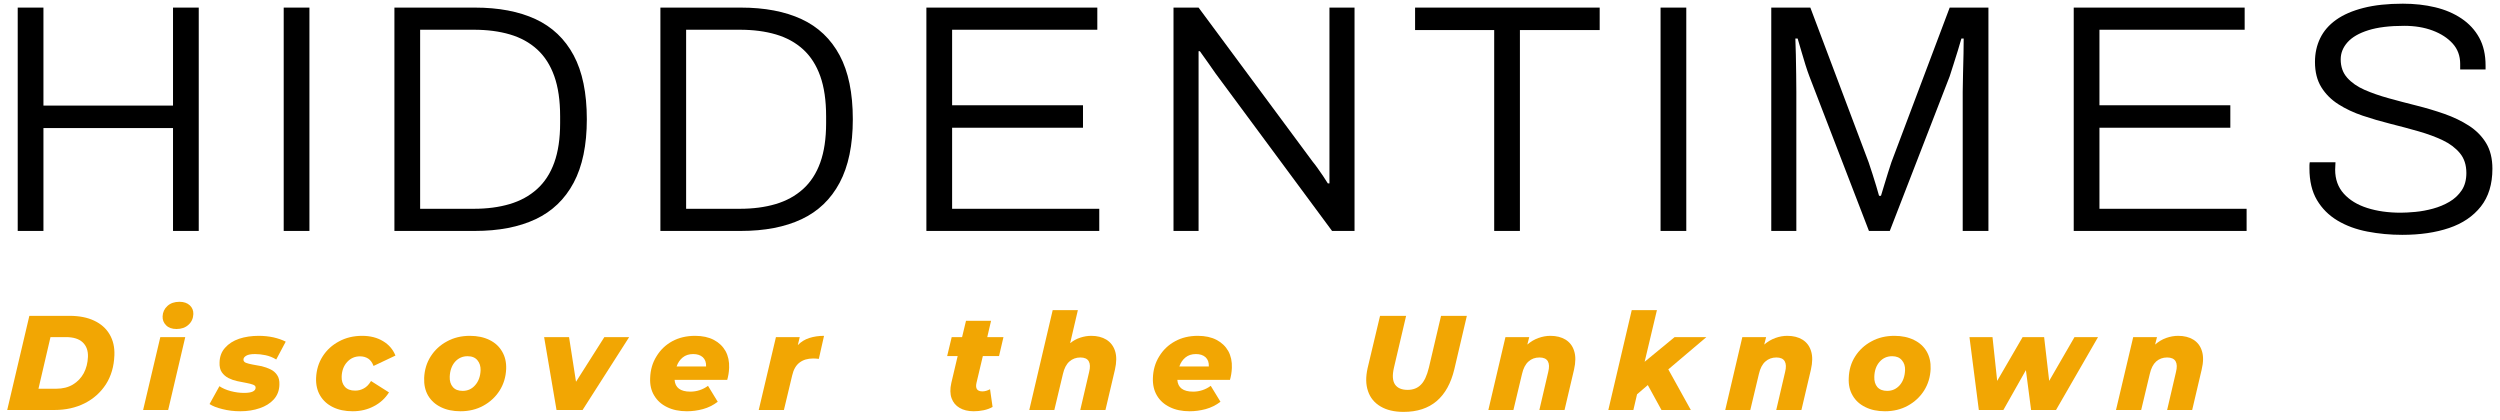
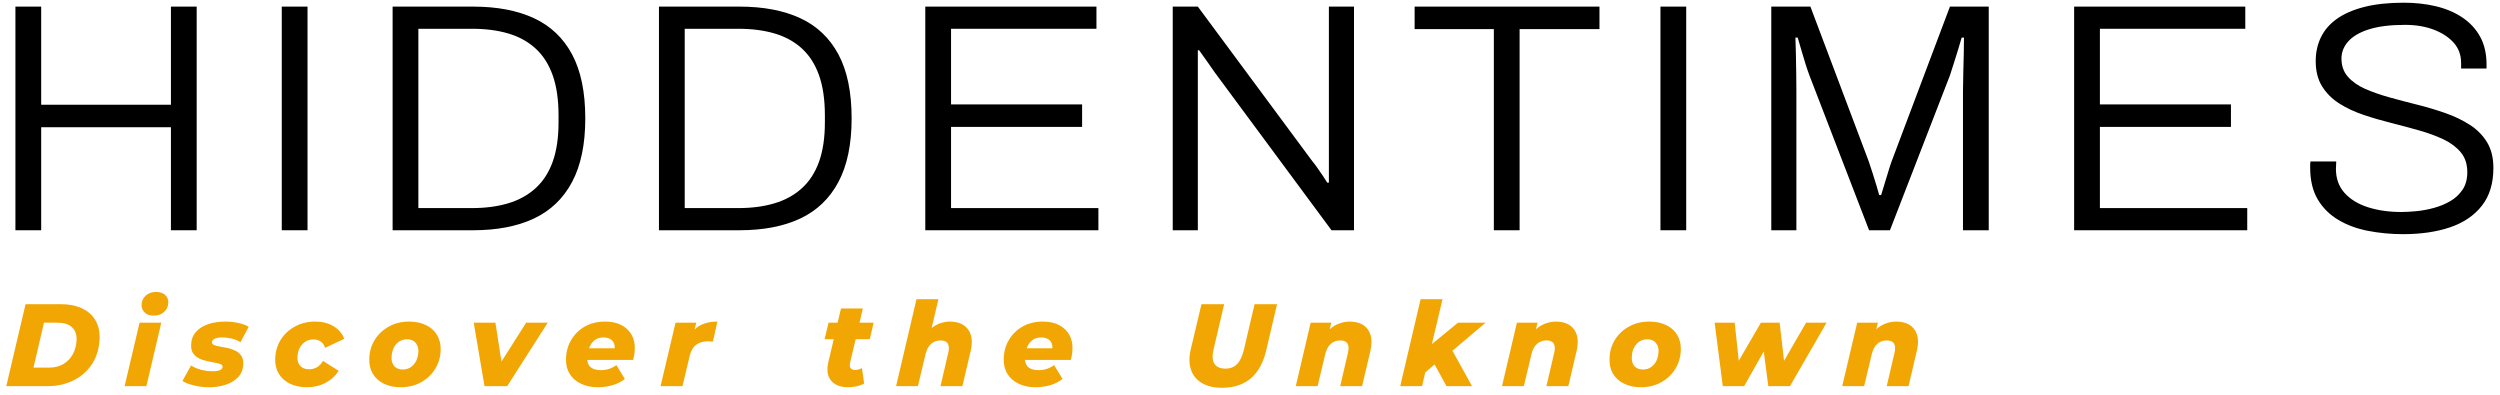
- <svg xmlns="http://www.w3.org/2000/svg" viewBox="512.5 89.5 1975.66 331.5" role="img" aria-label="HiddenTimes" class="ht-logo" part="svg">
+ <svg xmlns="http://www.w3.org/2000/svg" viewBox="512.5 63 2269.28 358" role="img" aria-label="HiddenTimes" class="ht-logo" part="svg">
  <g class="ht-wordmark" part="wordmark" fill="#000000">
-     <path class="ht-letter" part="letter" style="--i:0" d="M546.83 272L526.5 272L526.5 95.5L546.83 95.5L546.83 172.94L649.23 172.94L649.23 95.5L669.56 95.5L669.56 272L649.23 272L649.23 190.7L546.83 190.7L546.83 272Z" />
-     <path class="ht-letter" part="letter" style="--i:1" d="M757.03 272L736.7 272L736.7 95.5L757.03 95.5L757.03 272Z" />
-     <path class="ht-letter" part="letter" style="--i:2" d="M887.74 272L824.19 272L824.19 95.5L887.74 95.5Q916.05 95.5 935.73 104.63Q955.41 113.77 965.83 133.19Q976.25 152.62 976.25 183.75L976.25 183.75Q976.25 214.37 965.83 233.92Q955.41 253.48 935.73 262.74Q916.05 272 887.74 272L887.74 272ZM844.52 113L844.52 254.5L886.97 254.5Q902.67 254.5 915.27 250.77Q927.88 247.04 936.89 238.94Q945.89 230.83 950.52 217.97Q955.15 205.1 955.15 186.84L955.15 186.84L955.15 181.43Q955.15 162.65 950.52 149.66Q945.89 136.67 937.01 128.56Q928.14 120.46 915.53 116.73Q902.92 113 886.97 113L886.97 113L844.52 113Z" />
-     <path class="ht-letter" part="letter" style="--i:3" d="M1097.94 272L1034.39 272L1034.39 95.5L1097.94 95.5Q1126.25 95.5 1145.93 104.63Q1165.61 113.77 1176.03 133.19Q1186.45 152.62 1186.45 183.75L1186.45 183.75Q1186.45 214.37 1176.03 233.92Q1165.61 253.48 1145.93 262.74Q1126.25 272 1097.94 272L1097.94 272ZM1054.72 113L1054.72 254.5L1097.17 254.5Q1112.87 254.5 1125.47 250.77Q1138.08 247.04 1147.09 238.94Q1156.09 230.83 1160.72 217.97Q1165.35 205.1 1165.35 186.84L1165.35 186.84L1165.35 181.43Q1165.35 162.65 1160.72 149.66Q1156.09 136.67 1147.21 128.56Q1138.34 120.46 1125.73 116.73Q1113.12 113 1097.17 113L1097.17 113L1054.72 113Z" />
-     <path class="ht-letter" part="letter" style="--i:4" d="M1381.21 272L1244.59 272L1244.59 95.5L1379.67 95.5L1379.67 113L1264.92 113L1264.92 172.69L1368.35 172.69L1368.35 190.44L1264.92 190.44L1264.92 254.5L1381.21 254.5L1381.21 272Z" />
-     <path class="ht-letter" part="letter" style="--i:5" d="M1459.69 272L1439.88 272L1439.88 95.5L1459.69 95.5L1550 217.45Q1551.55 219.26 1553.73 222.34Q1555.92 225.43 1558.11 228.65Q1560.29 231.86 1561.84 234.44L1561.84 234.44L1563.12 234.44Q1563.12 230.06 1563.12 225.82Q1563.12 221.57 1563.12 217.45L1563.12 217.45L1563.12 95.5L1582.94 95.5L1582.94 272L1565.18 272L1473.07 147.47Q1471.27 144.9 1467.41 139.37Q1463.55 133.84 1460.72 129.98L1460.72 129.98L1459.69 129.98Q1459.69 134.35 1459.69 138.6Q1459.69 142.84 1459.69 147.47L1459.69 147.47L1459.69 272Z" />
-     <path class="ht-letter" part="letter" style="--i:6" d="M1713.63 272L1693.31 272L1693.31 113.25L1630.79 113.25L1630.79 95.5L1776.67 95.5L1776.67 113.25L1713.63 113.25L1713.63 272Z" />
-     <path class="ht-letter" part="letter" style="--i:7" d="M1845.11 272L1824.78 272L1824.78 95.5L1845.11 95.5L1845.11 272Z" />
-     <path class="ht-letter" part="letter" style="--i:8" d="M1932.08 272L1912.27 272L1912.27 95.5L1943.15 95.5L1989.2 217.71Q1990.75 222.09 1992.29 227.1Q1993.83 232.12 1995.25 236.62Q1996.66 241.13 1997.44 244.21L1997.44 244.21L1998.98 244.21Q2000.01 240.61 2001.55 235.72Q2003.1 230.83 2004.51 226.07Q2005.93 221.31 2007.21 217.71L2007.21 217.71L2053.27 95.5L2083.88 95.5L2083.88 272L2063.56 272L2063.56 162.14Q2063.56 155.71 2063.82 147.6Q2064.07 139.5 2064.2 131.78Q2064.33 124.06 2064.33 119.94L2064.33 119.94L2062.53 119.94Q2061.5 123.8 2059.83 129.08Q2058.16 134.35 2056.48 139.75Q2054.81 145.16 2053.27 149.79L2053.27 149.79L2005.93 272L1989.46 272L1942.38 149.79Q1940.83 145.67 1939.29 140.78Q1937.74 135.89 1936.2 130.49Q1934.66 125.09 1933.11 119.94L1933.11 119.94L1931.31 119.94Q1931.57 125.09 1931.7 132.81Q1931.83 140.53 1931.96 148.24Q1932.08 155.96 1932.08 162.14L1932.08 162.14L1932.08 272Z" />
-     <path class="ht-letter" part="letter" style="--i:9" d="M2287.91 272L2151.29 272L2151.29 95.5L2286.37 95.5L2286.37 113L2171.62 113L2171.62 172.69L2275.05 172.69L2275.05 190.44L2171.62 190.44L2171.62 254.5L2287.91 254.5L2287.91 272Z" />
-     <path class="ht-letter" part="letter" style="--i:10" d="M2410.9 275.09L2410.9 275.09Q2396.74 275.09 2383.37 272.51Q2369.99 269.94 2359.69 263.77Q2349.4 257.59 2343.49 247.56Q2337.57 237.52 2337.57 222.6L2337.57 222.6Q2337.57 221.31 2337.57 220.16Q2337.57 219 2337.83 217.71L2337.83 217.71L2358.15 217.71Q2358.15 218.74 2358.02 220.54Q2357.89 222.34 2357.89 223.63L2357.89 223.63Q2357.89 234.95 2364.71 242.54Q2371.53 250.13 2383.24 253.86Q2394.94 257.59 2409.61 257.59L2409.61 257.59Q2414.5 257.59 2421.32 256.95Q2428.13 256.31 2435.21 254.38Q2442.28 252.45 2448.2 248.97Q2454.12 245.5 2457.85 239.97Q2461.58 234.44 2461.58 226.2L2461.58 226.2Q2461.58 216.68 2456.44 210.51Q2451.29 204.33 2442.93 200.35Q2434.57 196.36 2423.76 193.27Q2412.95 190.18 2401.63 187.35Q2390.31 184.52 2379.63 180.92Q2368.96 177.32 2360.47 171.91Q2351.98 166.51 2346.96 158.41Q2341.94 150.3 2341.94 138.47L2341.94 138.47Q2341.94 128.18 2346.06 119.69Q2350.18 111.19 2358.67 105.15Q2367.16 99.1 2380.28 95.76Q2393.4 92.41 2411.41 92.41L2411.41 92.41Q2425.05 92.41 2436.88 95.24Q2448.72 98.07 2457.72 104.12Q2466.73 110.17 2471.74 119.3Q2476.76 128.43 2476.76 141.3L2476.76 141.3L2476.76 144.38L2456.69 144.38L2456.69 140.01Q2456.69 130.49 2450.78 123.93Q2444.86 117.37 2434.95 113.64Q2425.05 109.91 2412.44 109.91L2412.44 109.91Q2395.2 109.91 2384.14 113.38Q2373.07 116.85 2367.67 122.9Q2362.27 128.95 2362.27 136.41L2362.27 136.41Q2362.27 145.16 2367.41 150.95Q2372.56 156.73 2381.05 160.47Q2389.54 164.2 2400.22 167.15Q2410.9 170.11 2422.22 172.94Q2433.54 175.77 2444.21 179.5Q2454.89 183.24 2463.51 188.77Q2472.13 194.3 2477.15 202.53Q2482.16 210.77 2482.16 222.86L2482.16 222.86Q2482.16 241.13 2473.03 252.7Q2463.9 264.28 2447.94 269.68Q2431.99 275.09 2410.9 275.09Z" />
+     <path class="ht-letter" part="letter" style="--i:0" d="M549.88 272L526.5 272L526.5 69L549.88 69L549.88 158.07L667.65 158.07L667.65 69L691.03 69L691.03 272L667.65 272L667.65 178.49L549.88 178.49L549.88 272Z" />
+     <path class="ht-letter" part="letter" style="--i:1" d="M791.64 272L768.26 272L768.26 69L791.64 69L791.64 272Z" />
+     <path class="ht-letter" part="letter" style="--i:2" d="M941.97 272L868.88 272L868.88 69L941.97 69Q974.52 69 997.16 79.51Q1019.8 90.01 1031.78 112.35Q1043.77 134.69 1043.77 170.5L1043.77 170.5Q1043.77 205.71 1031.78 228.2Q1019.8 250.69 997.16 261.35Q974.52 272 941.97 272L941.97 272ZM892.26 89.12L892.26 251.88L941.08 251.88Q959.13 251.88 973.63 247.59Q988.13 243.3 998.49 233.97Q1008.85 224.65 1014.17 209.86Q1019.5 195.06 1019.5 174.05L1019.5 174.05L1019.5 167.84Q1019.5 146.23 1014.17 131.29Q1008.85 116.35 998.64 107.03Q988.43 97.7 973.93 93.41Q959.43 89.12 941.08 89.12L941.08 89.12L892.26 89.12Z" />
+     <path class="ht-letter" part="letter" style="--i:3" d="M1183.73 272L1110.64 272L1110.64 69L1183.73 69Q1216.28 69 1238.92 79.51Q1261.56 90.01 1273.54 112.35Q1285.53 134.69 1285.53 170.5L1285.53 170.5Q1285.53 205.71 1273.54 228.2Q1261.56 250.69 1238.92 261.35Q1216.28 272 1183.73 272L1183.73 272ZM1134.02 89.12L1134.02 251.88L1182.84 251.88Q1200.89 251.88 1215.39 247.59Q1229.89 243.3 1240.25 233.97Q1250.61 224.65 1255.93 209.86Q1261.26 195.06 1261.26 174.05L1261.26 174.05L1261.26 167.84Q1261.26 146.23 1255.93 131.29Q1250.61 116.35 1240.4 107.03Q1230.19 97.7 1215.69 93.41Q1201.19 89.12 1182.84 89.12L1182.84 89.12L1134.02 89.12Z" />
+     <path class="ht-letter" part="letter" style="--i:4" d="M1509.53 272L1352.4 272L1352.4 69L1507.76 69L1507.76 89.12L1375.78 89.12L1375.78 157.78L1494.74 157.78L1494.74 178.19L1375.78 178.19L1375.78 251.88L1509.53 251.88L1509.53 272Z" />
+     <path class="ht-letter" part="letter" style="--i:5" d="M1599.79 272L1577.01 272L1577.01 69L1599.79 69L1703.66 209.27Q1705.44 211.34 1707.95 214.89Q1710.47 218.44 1712.98 222.14Q1715.5 225.84 1717.27 228.8L1717.27 228.8L1718.75 228.8Q1718.75 223.77 1718.75 218.88Q1718.75 214 1718.75 209.27L1718.75 209.27L1718.75 69L1741.54 69L1741.54 272L1721.12 272L1615.18 128.78Q1613.11 125.82 1608.67 119.45Q1604.23 113.09 1600.98 108.65L1600.98 108.65L1599.79 108.65Q1599.79 113.68 1599.79 118.57Q1599.79 123.45 1599.79 128.78L1599.79 128.78L1599.79 272Z" />
+     <path class="ht-letter" part="letter" style="--i:6" d="M1891.86 272L1868.48 272L1868.48 89.42L1796.57 89.42L1796.57 69L1964.36 69L1964.36 89.42L1891.86 89.42L1891.86 272Z" />
+     <path class="ht-letter" part="letter" style="--i:7" d="M2043.09 272L2019.71 272L2019.71 69L2043.09 69L2043.09 272Z" />
+     <path class="ht-letter" part="letter" style="--i:8" d="M2143.1 272L2120.32 272L2120.32 69L2155.83 69L2208.8 209.56Q2210.57 214.59 2212.35 220.36Q2214.12 226.13 2215.75 231.31Q2217.38 236.49 2218.27 240.04L2218.27 240.04L2220.04 240.04Q2221.23 235.9 2223 230.28Q2224.78 224.65 2226.41 219.18Q2228.03 213.7 2229.51 209.56L2229.51 209.56L2282.48 69L2317.7 69L2317.7 272L2294.32 272L2294.32 145.64Q2294.32 138.24 2294.61 128.92Q2294.91 119.6 2295.06 110.72Q2295.21 101.85 2295.21 97.11L2295.21 97.11L2293.13 97.11Q2291.95 101.55 2290.03 107.62Q2288.1 113.68 2286.18 119.9Q2284.26 126.11 2282.48 131.44L2282.48 131.44L2228.03 272L2209.09 272L2154.94 131.44Q2153.17 126.7 2151.39 121.08Q2149.61 115.46 2147.84 109.24Q2146.06 103.03 2144.29 97.11L2144.29 97.11L2142.22 97.11Q2142.51 103.03 2142.66 111.91Q2142.81 120.79 2142.96 129.66Q2143.1 138.54 2143.1 145.64L2143.1 145.64L2143.1 272Z" />
+     <path class="ht-letter" part="letter" style="--i:9" d="M2552.35 272L2395.22 272L2395.22 69L2550.58 69L2550.58 89.12L2418.6 89.12L2418.6 157.78L2537.56 157.78L2537.56 178.19L2418.6 178.19L2418.6 251.88L2552.35 251.88L2552.35 272Z" />
+     <path class="ht-letter" part="letter" style="--i:10" d="M2693.81 275.55L2693.81 275.55Q2677.53 275.55 2662.14 272.59Q2646.76 269.63 2634.92 262.53Q2623.08 255.43 2616.28 243.89Q2609.47 232.35 2609.47 215.18L2609.47 215.18Q2609.47 213.7 2609.47 212.37Q2609.47 211.04 2609.77 209.56L2609.77 209.56L2633.14 209.56Q2633.14 210.74 2633 212.82Q2632.85 214.89 2632.85 216.37L2632.85 216.37Q2632.85 229.39 2640.69 238.12Q2648.53 246.85 2662 251.14Q2675.46 255.43 2692.33 255.43L2692.33 255.43Q2697.95 255.43 2705.79 254.69Q2713.63 253.95 2721.77 251.73Q2729.91 249.51 2736.72 245.52Q2743.52 241.52 2747.81 235.16Q2752.1 228.8 2752.1 219.33L2752.1 219.33Q2752.1 208.38 2746.19 201.28Q2740.27 194.17 2730.65 189.59Q2721.03 185 2708.6 181.45Q2696.18 177.9 2683.16 174.64Q2670.13 171.39 2657.85 167.24Q2645.57 163.1 2635.81 156.89Q2626.04 150.67 2620.27 141.35Q2614.5 132.03 2614.5 118.42L2614.5 118.42Q2614.5 106.58 2619.24 96.82Q2623.97 87.05 2633.74 80.1Q2643.5 73.14 2658.59 69.3Q2673.69 65.45 2694.4 65.45L2694.4 65.45Q2710.08 65.45 2723.7 68.7Q2737.31 71.96 2747.67 78.91Q2758.02 85.87 2763.79 96.37Q2769.56 106.88 2769.56 121.67L2769.56 121.67L2769.56 125.22L2746.48 125.22L2746.48 120.19Q2746.48 109.24 2739.68 101.7Q2732.87 94.15 2721.48 89.86Q2710.08 85.57 2695.58 85.57L2695.58 85.57Q2675.76 85.57 2663.03 89.57Q2650.31 93.56 2644.09 100.52Q2637.88 107.47 2637.88 116.05L2637.88 116.05Q2637.88 126.11 2643.8 132.77Q2649.72 139.43 2659.48 143.72Q2669.25 148.01 2681.53 151.41Q2693.81 154.82 2706.83 158.07Q2719.85 161.33 2732.13 165.62Q2744.41 169.91 2754.32 176.27Q2764.24 182.63 2770.01 192.1Q2775.78 201.57 2775.78 215.48L2775.78 215.48Q2775.78 236.49 2765.27 249.81Q2754.77 263.12 2736.42 269.34Q2718.07 275.55 2693.81 275.55Z" />
  </g>
  <g class="ht-tagline" part="tagline" fill="#F2A603">
    <path class="ht-tagline-letter" part="tagline-letter" style="--i:0" d="M555.6 413.5L518.2 413.5L535.7 339.1L567.5 339.1Q578.9 339.1 586.9 342.9Q595 346.7 599.1 353.7Q603.3 360.8 602.9 370.3L602.9 370.3Q602.4 383.5 596.2 393.2Q589.9 402.9 579.4 408.2Q568.9 413.5 555.6 413.5L555.6 413.5ZM552.4 355.9L542.9 396.7L556.9 396.7Q564.6 396.7 570.1 393.4Q575.6 390.1 578.7 384.4Q581.7 378.7 582 371.6L582 371.6Q582.3 364.2 577.8 360Q573.4 355.9 564.5 355.9L564.5 355.9L552.4 355.9Z" />
    <path class="ht-tagline-letter" part="tagline-letter" style="--i:1" d="M645.4 413.5L625.6 413.5L639.2 355.9L658.9 355.9L645.4 413.5ZM652 349.5L652 349.5Q646.7 349.5 643.8 346.6Q640.8 343.6 641 339.5L641 339.5Q641.2 334.6 644.8 331.3Q648.4 328 654.3 328L654.3 328Q659.5 328 662.5 330.8Q665.4 333.5 665.3 337.7L665.3 337.7Q665.1 342.9 661.4 346.2Q657.8 349.5 652 349.5Z" />
    <path class="ht-tagline-letter" part="tagline-letter" style="--i:2" d="M702.4 414.5L702.4 414.5Q694.9 414.5 688.3 412.8Q681.7 411.2 678.1 408.8L678.1 408.8L685.9 394.7Q689.6 397.2 694.9 398.6Q700.3 400 705.3 400L705.3 400Q710.1 400 712.3 398.9Q714.5 397.8 714.5 395.9L714.5 395.9Q714.6 394.3 712.5 393.5Q710.4 392.7 707.1 392.1Q703.7 391.5 700 390.7Q696.3 389.9 693.1 388.3Q689.8 386.6 687.8 383.7Q685.8 380.8 686 375.9L686 375.9Q686.2 368.9 690.4 364.3Q694.5 359.6 701.5 357.2Q708.4 354.9 717 354.9L717 354.9Q723 354.9 728.6 356.1Q734.2 357.4 738.3 359.5L738.3 359.5L730.8 373.6Q726.7 371.1 722.3 370.2Q717.9 369.3 714.1 369.3L714.1 369.3Q709.2 369.3 707.1 370.6Q704.9 371.9 704.9 373.6L704.9 373.6Q704.8 375.3 706.8 376.2Q708.9 377 712.2 377.6Q715.5 378.1 719.3 378.9Q723 379.8 726.3 381.4Q729.6 383 731.5 385.9Q733.5 388.7 733.3 393.6L733.3 393.6Q733.1 400.5 728.8 405.2Q724.6 409.8 717.7 412.1Q710.8 414.5 702.4 414.5Z" />
    <path class="ht-tagline-letter" part="tagline-letter" style="--i:3" d="M791.2 414.5L791.2 414.5Q782.1 414.5 775.5 411.2Q769 408 765.5 402.1Q762 396.2 762.3 388.2L762.3 388.2Q762.7 378.6 767.5 371.1Q772.3 363.6 780.4 359.3Q788.5 354.9 798.7 354.9L798.7 354.9Q808.3 354.9 815.2 359.1Q822.1 363.2 825 370.5L825 370.5L807.7 378.7Q806.2 374.7 803.5 372.9Q800.7 371.1 797 371.1L797 371.1Q791 371.1 786.9 375.5Q782.8 379.9 782.5 387L782.5 387Q782.3 392 785 395.1Q787.7 398.2 793.2 398.2L793.2 398.2Q796.9 398.2 800.1 396.4Q803.3 394.7 805.7 390.6L805.7 390.6L819.9 399.6Q815.5 406.6 808 410.5Q800.5 414.5 791.2 414.5Z" />
    <path class="ht-tagline-letter" part="tagline-letter" style="--i:4" d="M876.4 414.5L876.4 414.5Q867.4 414.5 860.8 411.2Q854.3 408 850.8 402.1Q847.4 396.2 847.7 388.2L847.7 388.2Q848.1 378.6 852.9 371.1Q857.7 363.6 865.7 359.3Q873.7 354.9 883.8 354.9L883.8 354.9Q892.8 354.9 899.4 358.2Q905.9 361.4 909.3 367.3Q912.8 373.2 912.5 381.1L912.5 381.1Q912.1 390.6 907.3 398.2Q902.5 405.7 894.5 410.1Q886.5 414.5 876.4 414.5ZM878.1 398.4L878.1 398.4Q884.1 398.4 888 393.9Q892 389.4 892.3 382.1L892.3 382.1Q892.4 377.3 889.8 374.2Q887.2 371 882 371L882 371Q876.1 371 872.1 375.4Q868.2 379.9 867.9 387.2L867.9 387.2Q867.7 392.3 870.4 395.4Q873 398.4 878.1 398.4Z" />
    <path class="ht-tagline-letter" part="tagline-letter" style="--i:5" d="M972.9 413.5L952.3 413.5L942.5 355.9L962.2 355.9L967.7 391.2L990.1 355.9L1009.7 355.9L972.9 413.5Z" />
    <path class="ht-tagline-letter" part="tagline-letter" style="--i:6" d="M1055.3 414.5L1055.3 414.5Q1046.2 414.5 1039.6 411.2Q1033 408 1029.5 402.1Q1025.9 396.2 1026.3 388.2L1026.3 388.2Q1026.6 378.6 1031.3 371.1Q1035.9 363.5 1043.7 359.2Q1051.6 354.9 1061.8 354.9L1061.8 354.9Q1070.5 354.9 1076.6 358.1Q1082.7 361.3 1085.9 367Q1089 372.7 1088.7 380.2L1088.7 380.2Q1088.6 382.8 1088.2 385.2Q1087.8 387.6 1087.2 389.7L1087.2 389.7L1045.6 389.7Q1046.3 399 1058.1 399L1058.1 399Q1061.9 399 1065.5 397.8Q1069.1 396.6 1072 394.4L1072 394.4L1079.7 407Q1074.3 411.1 1068 412.8Q1061.7 414.5 1055.3 414.5ZM1047.2 379.1L1047.2 379.1L1070.5 379.1Q1070.7 374.4 1067.9 371.8Q1065.1 369.3 1060.3 369.3L1060.3 369.3Q1055.3 369.3 1052 372Q1048.7 374.7 1047.2 379.1Z" />
    <path class="ht-tagline-letter" part="tagline-letter" style="--i:7" d="M1132 413.5L1112.1 413.5L1125.7 355.9L1144.5 355.9L1143 362.2Q1146.8 358.3 1152.1 356.6Q1157.4 354.9 1163.7 354.9L1163.7 354.9L1159.6 373.1Q1157.2 372.8 1155.1 372.8L1155.1 372.8Q1148.6 372.8 1144.4 376Q1140.1 379.2 1138.5 386.3L1138.5 386.3L1132 413.5Z" />
    <path class="ht-tagline-letter" part="tagline-letter" style="--i:8" d="M1282 414.5L1282 414.5Q1275.3 414.5 1270.8 411.8Q1266.3 409.2 1264.5 404.2Q1262.7 399.2 1264.3 392.1L1264.3 392.1L1269.3 370.9L1261 370.9L1264.6 355.9L1272.8 355.9L1275.9 343L1295.7 343L1292.7 355.9L1305.5 355.9L1302 370.9L1289.2 370.9L1284.2 392Q1282.6 398.8 1288.9 398.8L1288.9 398.8Q1291.7 398.8 1294.9 397.1L1294.9 397.1L1296.9 411.1Q1293.7 412.9 1289.8 413.7Q1285.9 414.5 1282 414.5Z" />
    <path class="ht-tagline-letter" part="tagline-letter" style="--i:9" d="M1374.9 354.9L1374.9 354.9Q1381.9 354.9 1386.8 357.9Q1391.8 361 1393.7 366.9Q1395.6 372.8 1393.6 381.6L1393.6 381.6L1386.1 413.5L1366.2 413.5L1373.2 383.5Q1374.6 378 1372.9 375Q1371.2 372 1366.3 372L1366.3 372Q1361.2 372 1357.6 375.2Q1354 378.4 1352.5 385L1352.5 385L1345.7 413.5L1325.9 413.5L1344.4 334.6L1364.3 334.6L1358.2 360.7Q1361.9 357.7 1366.3 356.3Q1370.6 354.9 1374.9 354.9Z" />
    <path class="ht-tagline-letter" part="tagline-letter" style="--i:10" d="M1452.6 414.5L1452.6 414.5Q1443.5 414.5 1436.9 411.2Q1430.3 408 1426.8 402.1Q1423.3 396.2 1423.6 388.2L1423.6 388.2Q1423.9 378.6 1428.6 371.1Q1433.2 363.5 1441.1 359.2Q1448.9 354.9 1459.1 354.9L1459.1 354.9Q1467.8 354.9 1473.9 358.1Q1480 361.3 1483.2 367Q1486.3 372.7 1486 380.2L1486 380.2Q1485.9 382.8 1485.5 385.2Q1485.1 387.6 1484.5 389.7L1484.5 389.7L1442.9 389.7Q1443.6 399 1455.4 399L1455.4 399Q1459.2 399 1462.8 397.8Q1466.4 396.6 1469.3 394.4L1469.3 394.4L1477 407Q1471.6 411.1 1465.3 412.8Q1459 414.5 1452.6 414.5ZM1444.5 379.1L1444.5 379.1L1467.8 379.1Q1468 374.4 1465.2 371.8Q1462.4 369.3 1457.6 369.3L1457.6 369.3Q1452.6 369.3 1449.3 372Q1446 374.7 1444.5 379.1Z" />
    <path class="ht-tagline-letter" part="tagline-letter" style="--i:11" d="M1621.7 415L1621.7 415Q1610.7 415 1603.5 410.7Q1596.2 406.4 1593.6 398.6Q1590.9 390.9 1593.3 380.3L1593.3 380.3L1603.1 339.1L1623.7 339.1L1614.1 380Q1612 389 1614.9 393.3Q1617.8 397.6 1624.9 397.6L1624.9 397.6Q1631.4 397.6 1635.4 393.5Q1639.4 389.5 1641.7 380L1641.7 380L1651.3 339.1L1671.7 339.1L1661.8 381.3Q1657.8 398 1647.8 406.5Q1637.8 415 1621.7 415Z" />
    <path class="ht-tagline-letter" part="tagline-letter" style="--i:12" d="M1737.7 354.9L1737.7 354.9Q1744.8 354.9 1749.7 357.9Q1754.7 361 1756.5 366.9Q1758.4 372.8 1756.4 381.6L1756.4 381.6L1748.9 413.5L1729 413.5L1736 383.5Q1737.4 378 1735.7 375Q1734 372 1729.1 372L1729.1 372Q1723.9 372 1720.4 375.2Q1716.8 378.4 1715.3 385L1715.3 385L1708.5 413.5L1688.7 413.5L1702.2 355.9L1721 355.9L1719.5 361.8Q1723.5 358.3 1728.3 356.6Q1733 354.9 1737.7 354.9Z" />
    <path class="ht-tagline-letter" part="tagline-letter" style="--i:13" d="M1803.3 413.5L1783.5 413.5L1802 334.6L1821.9 334.6L1812.2 375.4L1835.9 355.9L1861 355.9L1830.9 381.4L1848.7 413.5L1825.5 413.5L1814.7 393.8L1806.2 401.1L1803.3 413.5Z" />
    <path class="ht-tagline-letter" part="tagline-letter" style="--i:14" d="M1924.9 354.9L1924.9 354.9Q1932 354.9 1936.9 357.9Q1941.9 361 1943.7 366.9Q1945.6 372.8 1943.6 381.6L1943.6 381.6L1936.1 413.5L1916.2 413.5L1923.2 383.5Q1924.6 378 1922.9 375Q1921.2 372 1916.3 372L1916.3 372Q1911.2 372 1907.6 375.2Q1904 378.4 1902.5 385L1902.5 385L1895.7 413.5L1875.9 413.5L1889.4 355.9L1908.2 355.9L1906.7 361.8Q1910.8 358.3 1915.5 356.6Q1920.2 354.9 1924.9 354.9Z" />
    <path class="ht-tagline-letter" part="tagline-letter" style="--i:15" d="M2002.1 414.5L2002.1 414.5Q1993.1 414.5 1986.6 411.2Q1980 408 1976.6 402.1Q1973.1 396.2 1973.5 388.2L1973.5 388.2Q1973.8 378.6 1978.6 371.1Q1983.4 363.6 1991.4 359.3Q1999.4 354.9 2009.6 354.9L2009.6 354.9Q2018.5 354.9 2025.1 358.2Q2031.7 361.4 2035.1 367.3Q2038.5 373.2 2038.2 381.1L2038.2 381.1Q2037.8 390.6 2033 398.2Q2028.2 405.7 2020.2 410.1Q2012.2 414.5 2002.1 414.5ZM2003.9 398.4L2003.9 398.4Q2009.8 398.4 2013.8 393.9Q2017.7 389.4 2018 382.1L2018 382.1Q2018.2 377.3 2015.5 374.2Q2012.9 371 2007.8 371L2007.8 371Q2001.8 371 1997.9 375.4Q1993.9 379.9 1993.7 387.2L1993.7 387.2Q1993.5 392.3 1996.1 395.4Q1998.8 398.4 2003.9 398.4Z" />
    <path class="ht-tagline-letter" part="tagline-letter" style="--i:16" d="M2095.7 413.5L2076.3 413.5L2068.9 355.9L2087.1 355.9L2090.8 390.5L2110.9 355.9L2127.9 355.9L2131.9 390.5L2151.9 355.9L2170.5 355.9L2137.3 413.5L2117.6 413.5L2113.5 382L2095.7 413.5Z" />
    <path class="ht-tagline-letter" part="tagline-letter" style="--i:17" d="M2233.8 354.9L2233.8 354.9Q2240.9 354.9 2245.8 357.9Q2250.8 361 2252.6 366.9Q2254.5 372.8 2252.4 381.6L2252.4 381.6L2244.9 413.5L2225.1 413.5L2232.1 383.5Q2233.5 378 2231.8 375Q2230 372 2225.1 372L2225.1 372Q2220 372 2216.4 375.2Q2212.9 378.4 2211.4 385L2211.4 385L2204.6 413.5L2184.7 413.5L2198.3 355.9L2217.1 355.9L2215.6 361.8Q2219.6 358.3 2224.3 356.6Q2229.1 354.9 2233.8 354.9Z" />
  </g>
</svg>
